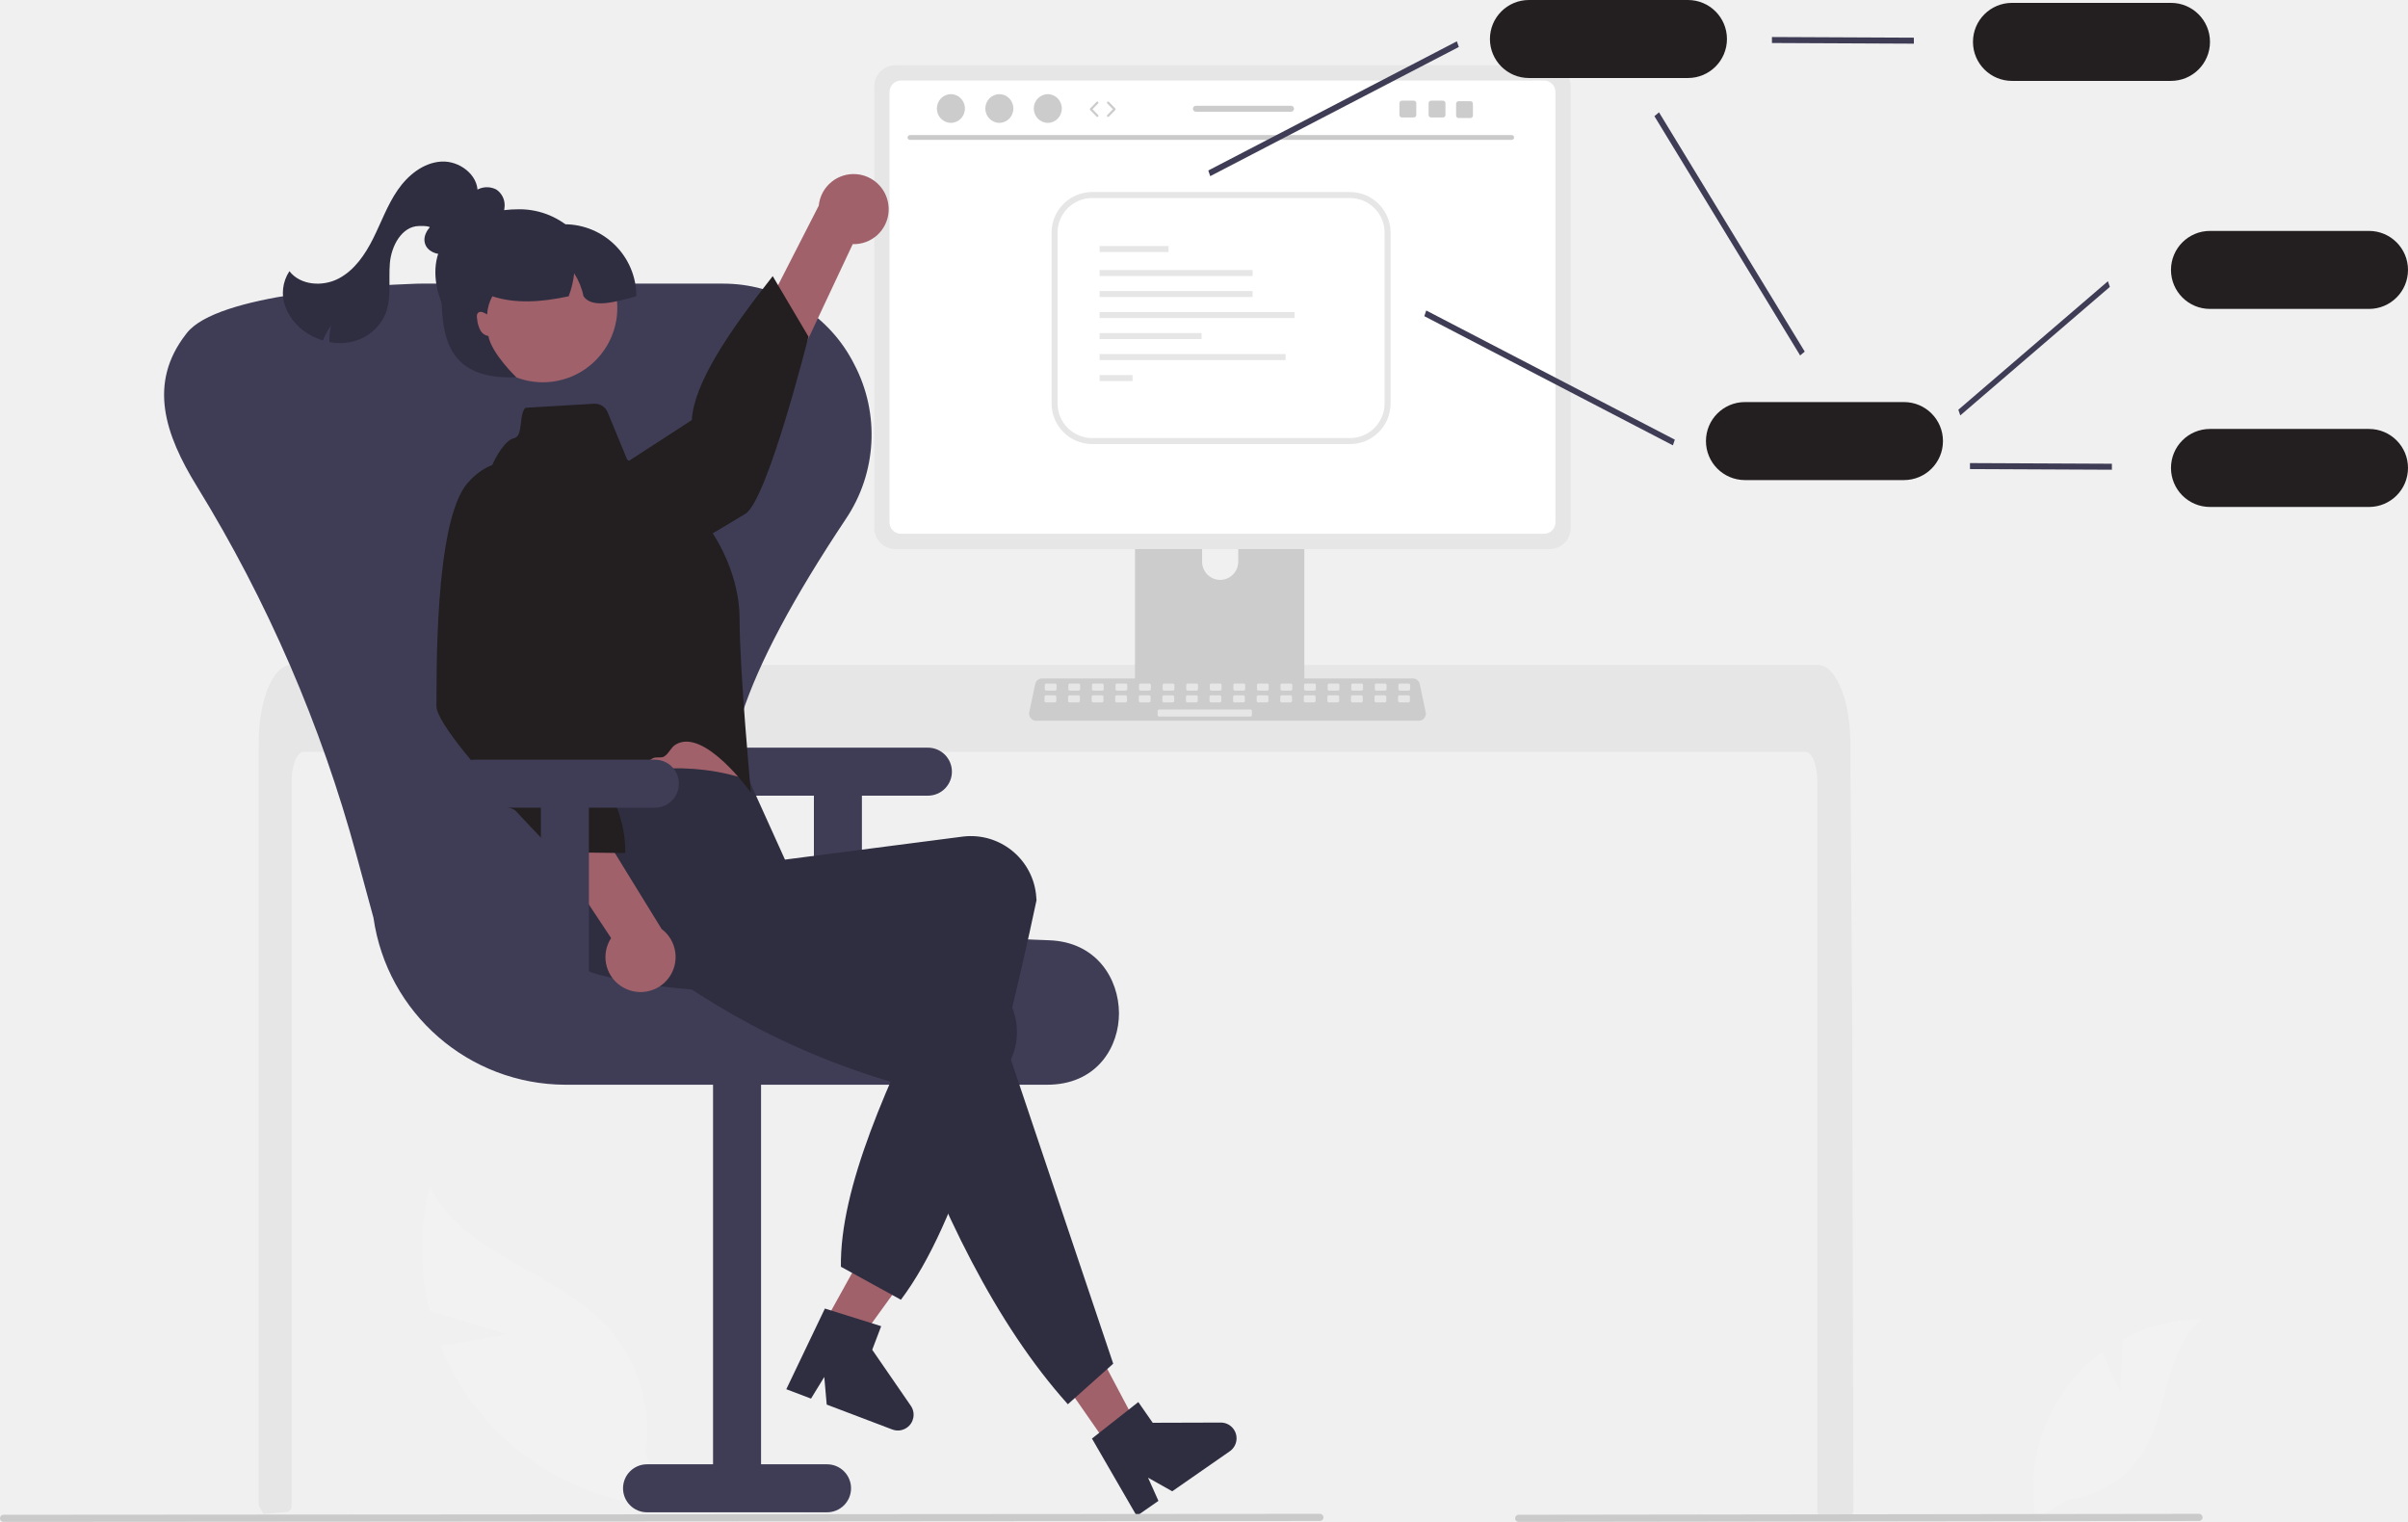
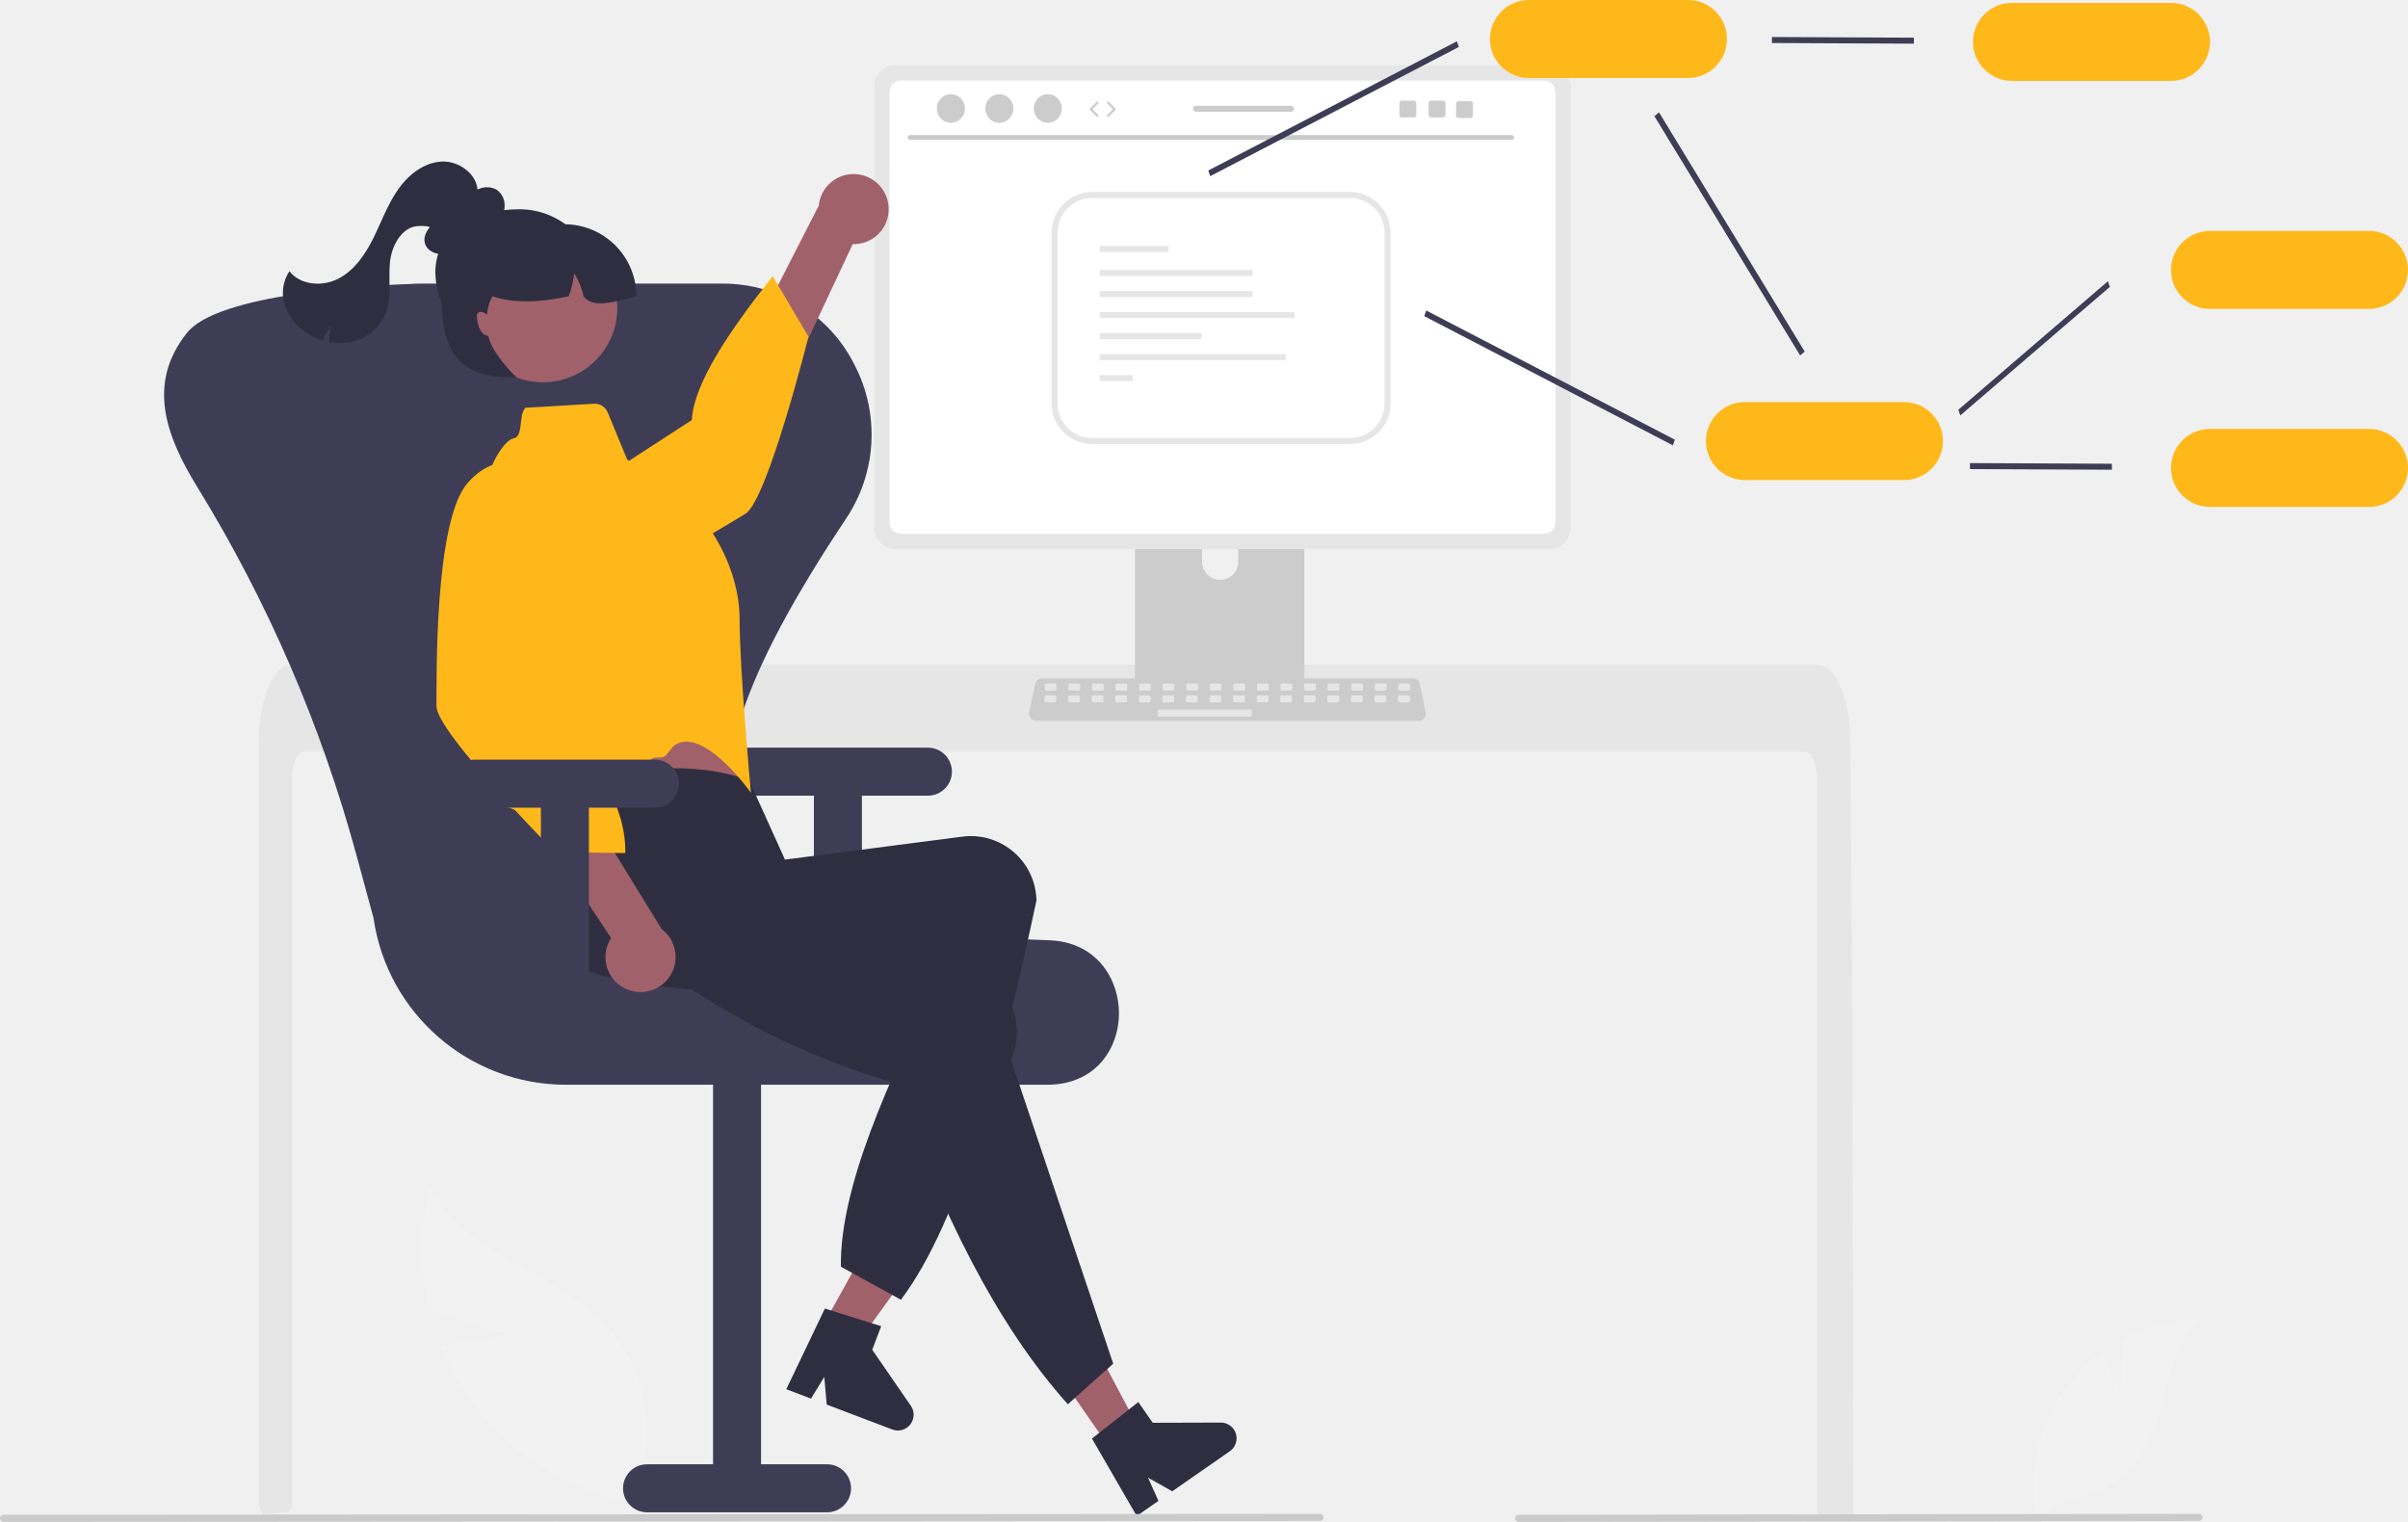
<svg xmlns="http://www.w3.org/2000/svg" width="802.611" height="507.219" viewBox="0 0 802.611 507.219">
  <path d="M706.756,463.869l.782-17.576c8.149-4.356,17.238-6.656,26.477-6.702-12.717,10.397-11.127,30.438-19.749,44.419-5.515,8.791-14.728,14.597-25.038,15.779l-10.642,6.516c-2.955-16.475,1.452-33.417,12.06-46.364,2.976-3.56,6.389-6.73,10.157-9.438,2.549,6.72,5.954,13.366,5.954,13.366Z" fill="#f2f2f2" />
  <path d="M168.805,444.609l-25.68-7.775c-3.368-13.683-3.345-27.982,.067-41.654,10.575,22.709,40.792,27.909,58.207,45.916,10.915,11.461,16.026,27.264,13.888,42.946l5.621,18.181c-25.46-1.838-48.839-14.732-63.977-35.285-4.14-5.739-7.54-11.976-10.122-18.565,10.892-1.235,21.996-3.764,21.996-3.764Z" fill="#f2f2f2" />
  <path d="M617.773,503.43c-.004,.532-.215,1.042-.59,1.42-.374,.373-.882,.582-1.41,.58h-8.04c-1.101,.004-1.996-.885-2-1.986v-243.154c0-5.36-1.8-9.71-4.01-9.72H101.233c-2.22,.01-4.01,4.36-4.02,9.72v241.65c-.003,1.029-.785,1.889-1.81,1.99-1.62,.16-3.24,.3-4.85,.43-.04,0-.08,.01-.12,.01-.88,.08-1.76,.14-2.64,.21h-.01c-.46-.83-.9-1.68-1.35-2.53-.144-.289-.22-.607-.22-.93V247.68c0-1.48,.06-2.97,.16-4.44,.143-2.019,.393-4.028,.75-6.02,1.69-9.29,5.51-15.58,9.85-15.6h509c.633,.004,1.259,.137,1.84,.39,.853,.377,1.624,.917,2.27,1.59,.877,.912,1.627,1.938,2.23,3.05,2.14,3.77,3.67,9.39,4.21,15.93,0,.06,.01,.12,.01,.18,.14,1.62,.21,3.27,.2,4.92l.14,21.43,.09,12.78,.27,40.1,.1,14.24,.44,167.2Z" fill="#e6e6e6" />
  <path d="M432.024,147.486h-51.006c-1.503,.002-2.719,1.222-2.717,2.724v80.574h56.447v-80.574c.001-1.504-1.218-2.724-2.721-2.724h-.003Zm-25.331,45.781c-3.32-.015-6.007-2.703-6.023-6.023v-9.293c0-3.326,2.697-6.023,6.023-6.023s6.023,2.697,6.023,6.023v9.293c-.015,3.32-2.703,6.007-6.023,6.023Z" fill="#ccc" />
  <path d="M378.126,228.207v7.774c.002,.839,.681,1.518,1.52,1.52h53.758c.838-.004,1.516-.682,1.52-1.52v-7.774h-56.797Z" fill="#3f3d56" />
  <path d="M516.484,21.742h-218.029c-3.9,.006-7.06,3.166-7.066,7.066V175.935c.004,3.901,3.165,7.063,7.066,7.066h218.029c3.901-.004,7.063-3.165,7.066-7.066V28.808c-.006-3.9-3.166-7.06-7.066-7.066Z" fill="#e6e6e6" />
  <path d="M514.664,26.846h-214.388c-2.088,.005-3.779,1.699-3.779,3.787V174.113c.004,2.086,1.693,3.776,3.779,3.779h214.388c2.086-.004,3.776-1.693,3.779-3.779V30.633c-0-2.088-1.691-3.782-3.779-3.787Z" fill="#fff" />
  <path d="M472.905,240.206h-127.549c-1.296,0-2.346-1.051-2.346-2.346,0-.162,.017-.324,.05-.483l1.979-9.4c.232-1.083,1.188-1.859,2.296-1.863h123.591c1.108,.004,2.064,.779,2.296,1.863l1.979,9.4c.267,1.268-.545,2.512-1.813,2.779-.159,.033-.321,.05-.483,.05Z" fill="#ccc" />
  <rect x="348.241" y="227.806" width="3.928" height="2.357" rx=".488" ry=".488" fill="#e6e6e6" />
  <rect x="356.098" y="227.806" width="3.928" height="2.357" rx=".488" ry=".488" fill="#e6e6e6" />
  <rect x="363.954" y="227.806" width="3.928" height="2.357" rx=".488" ry=".488" fill="#e6e6e6" />
  <rect x="371.811" y="227.806" width="3.928" height="2.357" rx=".488" ry=".488" fill="#e6e6e6" />
  <rect x="379.668" y="227.806" width="3.928" height="2.357" rx=".488" ry=".488" fill="#e6e6e6" />
  <rect x="387.525" y="227.806" width="3.928" height="2.357" rx=".488" ry=".488" fill="#e6e6e6" />
  <rect x="395.382" y="227.806" width="3.928" height="2.357" rx=".488" ry=".488" fill="#e6e6e6" />
  <rect x="403.238" y="227.806" width="3.928" height="2.357" rx=".488" ry=".488" fill="#e6e6e6" />
  <rect x="411.095" y="227.806" width="3.928" height="2.357" rx=".488" ry=".488" fill="#e6e6e6" />
  <rect x="418.952" y="227.806" width="3.928" height="2.357" rx=".488" ry=".488" fill="#e6e6e6" />
  <rect x="426.809" y="227.806" width="3.928" height="2.357" rx=".488" ry=".488" fill="#e6e6e6" />
  <rect x="434.665" y="227.806" width="3.928" height="2.357" rx=".488" ry=".488" fill="#e6e6e6" />
  <rect x="442.522" y="227.806" width="3.928" height="2.357" rx=".488" ry=".488" fill="#e6e6e6" />
  <rect x="450.379" y="227.806" width="3.928" height="2.357" rx=".488" ry=".488" fill="#e6e6e6" />
  <rect x="458.236" y="227.806" width="3.928" height="2.357" rx=".488" ry=".488" fill="#e6e6e6" />
  <rect x="466.092" y="227.806" width="3.928" height="2.357" rx=".488" ry=".488" fill="#e6e6e6" />
  <rect x="348.148" y="231.735" width="3.928" height="2.357" rx=".488" ry=".488" fill="#e6e6e6" />
  <rect x="356.005" y="231.735" width="3.928" height="2.357" rx=".488" ry=".488" fill="#e6e6e6" />
  <rect x="363.862" y="231.735" width="3.928" height="2.357" rx=".488" ry=".488" fill="#e6e6e6" />
  <rect x="371.718" y="231.735" width="3.928" height="2.357" rx=".488" ry=".488" fill="#e6e6e6" />
  <rect x="379.575" y="231.735" width="3.928" height="2.357" rx=".488" ry=".488" fill="#e6e6e6" />
  <rect x="387.432" y="231.735" width="3.928" height="2.357" rx=".488" ry=".488" fill="#e6e6e6" />
  <rect x="395.289" y="231.735" width="3.928" height="2.357" rx=".488" ry=".488" fill="#e6e6e6" />
  <rect x="403.145" y="231.735" width="3.928" height="2.357" rx=".488" ry=".488" fill="#e6e6e6" />
  <rect x="411.002" y="231.735" width="3.928" height="2.357" rx=".488" ry=".488" fill="#e6e6e6" />
  <rect x="418.859" y="231.735" width="3.928" height="2.357" rx=".488" ry=".488" fill="#e6e6e6" />
  <rect x="426.716" y="231.735" width="3.928" height="2.357" rx=".488" ry=".488" fill="#e6e6e6" />
  <rect x="434.572" y="231.735" width="3.928" height="2.357" rx=".488" ry=".488" fill="#e6e6e6" />
  <rect x="442.429" y="231.735" width="3.928" height="2.357" rx=".488" ry=".488" fill="#e6e6e6" />
  <rect x="450.286" y="231.735" width="3.928" height="2.357" rx=".488" ry=".488" fill="#e6e6e6" />
  <rect x="458.143" y="231.735" width="3.928" height="2.357" rx=".488" ry=".488" fill="#e6e6e6" />
  <rect x="466" y="231.735" width="3.928" height="2.357" rx=".488" ry=".488" fill="#e6e6e6" />
  <rect x="385.861" y="236.449" width="31.427" height="2.357" rx=".488" ry=".488" fill="#e6e6e6" />
  <path d="M503.887,46.614h-200.602c-.441-.01-.79-.375-.78-.815,.009-.427,.353-.771,.78-.78h200.602c.441,.01,.79,.375,.78,.815-.009,.427-.353,.771-.78,.78Z" fill="#cacaca" />
  <ellipse cx="316.941" cy="36.166" rx="4.675" ry="4.779" fill="#ccc" />
  <ellipse cx="333.092" cy="36.166" rx="4.675" ry="4.779" fill="#ccc" />
  <ellipse cx="349.242" cy="36.166" rx="4.675" ry="4.779" fill="#ccc" />
  <polygon points="403.381 58.71 402.733 56.817 485.591 13.765 486.238 15.658 403.381 58.71" fill="#3f3d56" />
  <polygon points="653.381 138.452 652.733 136.559 702.591 93.725 703.238 95.617 653.381 138.452" fill="#3f3d56" />
  <polygon points="557.591 148.423 474.733 105.371 475.381 103.478 558.238 146.53 557.591 148.423" fill="#3f3d56" />
  <polygon points="600.006 118.465 551.431 38.719 552.966 37.436 601.54 117.182 600.006 118.465" fill="#3f3d56" />
  <polygon points="637.914 14.554 590.607 14.336 590.607 12.336 637.914 12.554 637.914 14.554" fill="#3f3d56" />
-   <path d="M723.611,26.959h-53c-7.18,0-13-5.82-13-13s5.82-13,13-13h53c7.18,0,13,5.82,13,13s-5.82,13-13,13h0Z" fill="#231f20" />
-   <path d="M789.611,102.959h-53c-7.18,0-13-5.82-13-13s5.82-13,13-13h53c7.18,0,13,5.82,13,13s-5.82,13-13,13Z" fill="#231f20" />
+   <path d="M723.611,26.959h-53c-7.18,0-13-5.82-13-13s5.82-13,13-13h53c7.18,0,13,5.82,13,13s-5.82,13-13,13h0Z" fill="#ffb81a" />
+   <path d="M789.611,102.959h-53c-7.18,0-13-5.82-13-13s5.82-13,13-13h53c7.18,0,13,5.82,13,13s-5.82,13-13,13Z" fill="#ffb81a" />
  <polygon points="703.914 156.553 656.607 156.336 656.607 154.336 703.914 154.553 703.914 156.553" fill="#3f3d56" />
-   <path d="M789.611,168.959h-53c-7.18,0-13-5.82-13-13s5.82-13,13-13h53c7.18,0,13,5.82,13,13s-5.82,13-13,13Z" fill="#231f20" />
-   <path d="M634.611,160h-53c-7.18,0-13-5.82-13-13s5.82-13,13-13h53c7.18,0,13,5.82,13,13s-5.82,13-13,13Z" fill="#231f20" />
-   <path d="M562.611,26h-53c-7.18,0-13-5.82-13-13s5.82-13,13-13h53c7.18,0,13,5.82,13,13s-5.82,13-13,13Z" fill="#231f20" />
+   <path d="M789.611,168.959h-53c-7.18,0-13-5.82-13-13s5.82-13,13-13h53c7.18,0,13,5.82,13,13s-5.82,13-13,13Z" fill="#ffb81a" />
+   <path d="M634.611,160h-53c-7.18,0-13-5.82-13-13s5.82-13,13-13h53c7.18,0,13,5.82,13,13s-5.82,13-13,13Z" fill="#ffb81a" />
+   <path d="M562.611,26h-53c-7.18,0-13-5.82-13-13s5.82-13,13-13h53c7.18,0,13,5.82,13,13s-5.82,13-13,13Z" fill="#ffb81a" />
  <path d="M309.283,249.18h-60c-4.418,0-8,3.582-8,8s3.582,8,8,8h22v62h16v-62h22c4.418,0,8-3.582,8-8s-3.582-8-8-8Z" fill="#3f3d56" />
  <path d="M348.884,361.517H188.401c-32.159-.118-59.366-23.8-63.916-55.636l-5.681-20.896c-11.758-43.3-29.667-84.69-53.181-122.903-10.747-17.454-16.279-34.349-3.715-50.615,.107-.139,.212-.275,.316-.41,10.077-13.116,60.234-15.956,76.585-16.508,.646-.022,1.294-.033,1.945-.033h99.819c.651,0,1.3,.011,1.945,.033,17.958,.523,34.18,10.863,42.236,26.921,8.597,16.395,7.5,36.185-2.856,51.53-35.063,52.671-45.799,85.697-34.808,107.085,10.631,20.688,43.22,31.265,102.559,33.285,15.946,.543,23.265,12.96,23.316,24.267,.05,11.015-6.986,23.176-22.553,23.848-.506,.021-1.015,.032-1.528,.032Z" fill="#3f3d56" />
  <path d="M215.663,504.017h60c4.418,0,8-3.582,8-8s-3.582-8-8-8h-22v-135h-16v135h-22c-4.418,0-8,3.582-8,8s3.582,8,8,8Z" fill="#3f3d56" />
  <polygon points="269.969 449.592 280.305 455.206 307.667 417.375 292.411 409.088 269.969 449.592" fill="#a0616a" />
  <path d="M274.944,436.111l18.764,5.876-2.987,7.861,12.867,18.675c1.646,2.389,1.044,5.66-1.344,7.306-1.421,.98-3.233,1.198-4.847,.585l-21.844-8.299-.811-9.206-4.424,7.217-8.236-3.129,12.862-26.885Z" fill="#2f2e41" />
  <path d="M296.084,68.076c.926,6.347-3.469,12.243-9.816,13.169-.677,.099-1.361,.137-2.045,.116l-39.851,84.795-12.499-17.43,41.024-80.181c.63-6.418,6.344-11.11,12.763-10.48,5.37,.527,9.68,4.666,10.424,10.011v0Z" fill="#a0616a" />
-   <path d="M163.835,183.301s-1.068,14.814,15.685,17.719,61.539-25.415,68.894-29.764,21.062-59.061,21.062-59.061l-11.92-20.162c-14.717,18.617-26.275,35.784-26.977,47.97l-66.744,43.297Z" fill="#231f20" />
+   <path d="M163.835,183.301s-1.068,14.814,15.685,17.719,61.539-25.415,68.894-29.764,21.062-59.061,21.062-59.061l-11.92-20.162c-14.717,18.617-26.275,35.784-26.977,47.97l-66.744,43.297Z" fill="#ffb81a" />
  <path d="M183.175,234.327l3.618,15.546s.036,14.335,2.574,16.978c2.521,2.631,57.955-2.651,57.955-2.651,0,0-5.877-23.1-5.799-40.578l-58.349,10.706Z" fill="#a0616a" />
  <path d="M300.283,433.18l-20-11c-.38-26.025,15.273-61.243,33.84-98.132-41.523,7.141-80.696,9.429-114.579,.79-11.574-3.057-18.55-14.84-15.663-26.458,.132-.548,.284-1.091,.458-1.627,4.055-12.372-5.038-20.128,3.326-33.736,21.996-7.512,42.892-9.634,62-3l11.972,26.471,59.343-7.679c12-1.435,22.89,7.13,24.325,19.13,.007,.055,.013,.109,.019,.164,.08,.644,.132,1.291,.156,1.94-11.999,56.253-25.454,106.869-45.196,133.137Z" fill="#2f2e41" />
-   <path d="M175.12,135.904l22.861-1.35c1.976-.117,3.809,1.033,4.564,2.863l6.46,15.662,26.85,22.192s10.631,13.528,10.655,30.999,3.772,57.91,3.772,57.91c0,0-15.515-21.839-25.091-16.03-1.629,.988-2.202,3.009-3.909,4.03-.851,.509-2.818,.014-3.677,.525-13.196,7.833-26.958,15.486-28.244,14.145-2.525-2.635-5.587-16.098-5.587-16.098l-20.926-76.887c-2.297-8.191-.812-16.98,4.049-23.962,1.462-2.058,2.994-3.59,4.417-3.843,3.196-.681,1.496-7.844,3.806-10.156Z" fill="#231f20" />
+   <path d="M175.12,135.904l22.861-1.35c1.976-.117,3.809,1.033,4.564,2.863l6.46,15.662,26.85,22.192s10.631,13.528,10.655,30.999,3.772,57.91,3.772,57.91c0,0-15.515-21.839-25.091-16.03-1.629,.988-2.202,3.009-3.909,4.03-.851,.509-2.818,.014-3.677,.525-13.196,7.833-26.958,15.486-28.244,14.145-2.525-2.635-5.587-16.098-5.587-16.098l-20.926-76.887c-2.297-8.191-.812-16.98,4.049-23.962,1.462-2.058,2.994-3.59,4.417-3.843,3.196-.681,1.496-7.844,3.806-10.156Z" fill="#ffb81a" />
  <polygon points="369.589 482.16 379.239 475.451 357.378 434.207 343.136 444.109 369.589 482.16" fill="#a0616a" />
  <path d="M371.048,454.486l-15.124,13.518c-24.048-26.796-42.227-64.376-57.633-107.053-40.366-11.822-70.807-30.888-97.382-53.526-9.015-7.629-15.774-17.429-8.085-26.721,.359-.434,.735-.855,1.126-1.26,9.078-9.33,32.101-7.552,45.585-16.1l30.121,32.196-1.895,8.632,56.577,19.165c11.389,3.992,17.387,16.46,13.395,27.85-.02,.056-.039,.112-.059,.167-.212,.614-.45,1.217-.714,1.811l34.087,101.321Z" fill="#2f2e41" />
  <path d="M363.963,479.44l15.447-12.165,4.8,6.905,22.678-.069c2.901-.009,5.26,2.335,5.269,5.236,.005,1.726-.837,3.345-2.255,4.33l-19.187,13.338-8.055-4.531,3.457,7.728-7.234,5.029-14.92-25.8Z" fill="#2f2e41" />
  <path d="M208.878,329.673c-5.905-2.506-8.66-9.324-6.153-15.229,.267-.63,.59-1.234,.963-1.807l-51.754-78.102,21.386-1.626,47.202,76.707c5.157,3.873,6.198,11.193,2.325,16.35-3.241,4.315-9.016,5.848-13.969,3.707v0Z" fill="#a0616a" />
-   <path d="M179.121,156.811s-12.103-8.608-23.289,4.198-10.252,65.787-10.357,74.331c-.033,2.675,3.83,8.448,9.153,15.117,2.39,2.994,5.073,6.168,7.831,9.323,1.596,1.826,.221,5.626,1.823,7.401,1.593,1.765,6.164,1.505,7.68,3.143,7.194,7.775,13.039,13.694,13.039,13.694l23.42,.288c.264-17.41-11.659-32.951-26.976-47.97l-2.324-79.524Z" fill="#231f20" />
+   <path d="M179.121,156.811s-12.103-8.608-23.289,4.198-10.252,65.787-10.357,74.331c-.033,2.675,3.83,8.448,9.153,15.117,2.39,2.994,5.073,6.168,7.831,9.323,1.596,1.826,.221,5.626,1.823,7.401,1.593,1.765,6.164,1.505,7.68,3.143,7.194,7.775,13.039,13.694,13.039,13.694l23.42,.288c.264-17.41-11.659-32.951-26.976-47.97l-2.324-79.524Z" fill="#ffb81a" />
  <path d="M155.514,81.008c-2.217,1.6-4.55,3.249-7.256,3.646s-5.873-.911-6.622-3.541c-.916-3.216,1.988-6.144,4.598-8.234l8.276-6.627c1.516-1.344,3.226-2.45,5.074-3.281,1.88-.827,4.034-.755,5.854,.196,1.809,1.221,2.854,3.293,2.763,5.474-.118,2.149-.827,4.224-2.05,5.996-3.104,4.839-8.05,8.2-13.691,9.307" fill="#2f2e41" />
  <path d="M218.283,253.18h-60c-4.418,0-8,3.582-8,8s3.582,8,8,8h22v62h16v-62h22c4.418,0,8-3.582,8-8s-3.582-8-8-8Z" fill="#3f3d56" />
  <path d="M159.19,64.224c.241-5.998-6.15-10.748-12.14-10.372s-11.138,4.588-14.535,9.538c-3.396,4.945-5.435,10.673-8.111,16.042s-6.237,10.626-11.553,13.409c-5.315,2.778-12.713,2.283-16.386-2.461-2.317,3.513-2.82,7.92-1.357,11.865,1.504,3.894,4.309,7.149,7.938,9.211,1.445,.857,2.988,1.535,4.596,2.021,.663-1.79,1.596-3.467,2.766-4.975-.529,1.785-.73,3.65-.596,5.507,2.478,.475,5.028,.435,7.49-.118,4.902-1.097,9.002-4.44,11.062-9.021,2.246-5.318,1.102-11.381,1.583-17.133,.476-5.753,3.943-12.321,9.716-12.415,4.396-.072,3.814,.29,6.6,3.692" fill="#2f2e41" />
  <path d="M199.111,95.742c0,14.359-11.641,26-26,26s-28-16.641-28-31,13.641-21,28-21,26,11.641,26,26Z" fill="#2f2e41" />
  <circle cx="180.951" cy="102.598" r="24.805" transform="translate(-16.89425 38.3571) rotate(-11.56418)" fill="#a0616a" />
  <path d="M212.111,98.742c-7.343,2.005-14.757,4.107-17.62,0-.556-2.723-1.611-5.32-3.11-7.66-.282,2.621-.897,5.195-1.83,7.66-9.277,2.016-17.948,2.498-25.44,0-1.03,1.863-1.628,3.934-1.75,6.06-.37-.233-.758-.437-1.16-.61-.482-.272-1.058-.323-1.58-.14-.361,.218-.601,.591-.65,1.01-.05,.417-.029,.84,.06,1.25,.105,1.43,.532,2.818,1.25,4.06,.574,.865,1.485,1.449,2.51,1.61,1.04,5.85,9.32,13.76,9.32,13.76-25,1-25-15.96-25-32l3-6h10v-13h28c13.253,.003,23.997,10.747,24,24Z" fill="#2f2e41" />
  <path d="M439.947,506.911l-438.75,.307c-.658,.003-1.193-.527-1.197-1.184s.527-1.193,1.184-1.197h.012l438.75-.307c.658,.002,1.189,.537,1.187,1.195-.002,.655-.532,1.185-1.187,1.187Z" fill="#cacaca" />
  <path d="M732.947,506.911l-226.75,.307c-.658,.003-1.193-.527-1.197-1.184s.527-1.193,1.185-1.197h.012l226.75-.307c.658-.002,1.192,.529,1.195,1.187s-.529,1.192-1.187,1.195h-.008Z" fill="#cacaca" />
  <path d="M449.974,148h-85.953c-7.465-.008-13.515-6.058-13.523-13.523v-56.953c.008-7.465,6.058-13.515,13.523-13.523h85.953c7.465,.008,13.515,6.058,13.523,13.523v56.953c-.008,7.465-6.058,13.515-13.524,13.523Zm-85.953-82c-6.361,.007-11.516,5.162-11.523,11.523v56.953c.007,6.361,5.162,11.516,11.523,11.523h85.953c6.361-.007,11.516-5.162,11.523-11.523v-56.953c-.007-6.361-5.162-11.516-11.523-11.523l-85.953-0Z" fill="#e6e6e6" />
  <rect x="366.498" y="82" width="22.991" height="2" fill="#e6e6e6" />
  <rect x="366.498" y="90" width="51" height="2" fill="#e6e6e6" />
  <rect x="366.498" y="97" width="51" height="2" fill="#e6e6e6" />
  <rect x="366.498" y="104" width="65" height="2" fill="#e6e6e6" />
  <rect x="366.498" y="111" width="34" height="2" fill="#e6e6e6" />
  <rect x="366.498" y="118" width="62" height="2" fill="#e6e6e6" />
  <rect x="366.498" y="125" width="11" height="2" fill="#e6e6e6" />
  <path d="M365.749,38.958c-.097,0-.194-.038-.267-.112l-2.134-2.181c-.142-.145-.142-.378,0-.523l2.134-2.181c.145-.148,.382-.15,.529-.006,.148,.144,.15,.381,.006,.529l-1.878,1.92,1.878,1.92c.144,.148,.142,.384-.006,.529-.073,.071-.167,.107-.261,.107Z" fill="#ccc" />
  <path d="M369.334,38.958c-.094,0-.189-.035-.261-.107-.148-.144-.15-.381-.006-.529l1.878-1.92-1.878-1.92c-.144-.148-.142-.384,.006-.529,.147-.145,.384-.142,.529,.006l2.134,2.181c.142,.145,.142,.378,0,.523l-2.134,2.181c-.073,.075-.17,.112-.267,.112Z" fill="#ccc" />
  <path d="M480.958,33.545h-3.967c-.452,0-.819,.366-.819,.819v3.971c0,.452,.366,.819,.819,.819h3.967c.452,0,.823-.366,.823-.819v-3.971c0-.452-.37-.819-.823-.819Z" fill="#ccc" />
  <path d="M471.235,33.545h-3.967c-.452,0-.819,.366-.819,.819v3.971c0,.452,.366,.819,.819,.819h3.967c.452,0,.823-.366,.823-.819v-3.971c0-.452-.37-.819-.823-.819Z" fill="#ccc" />
  <path d="M490.119,33.732h-3.967c-.452,0-.819,.366-.819,.819v3.971c0,.452,.366,.819,.819,.819h3.967c.452,0,.823-.366,.823-.819v-3.971c0-.452-.37-.819-.823-.819Z" fill="#ccc" />
  <path d="M430.319,35.243h-31.713c-.553,0-.998,.449-.998,.998s.445,.998,.998,.998h31.713c.55,0,.998-.449,.998-.998s-.449-.998-.998-.998Z" fill="#ccc" />
</svg>
